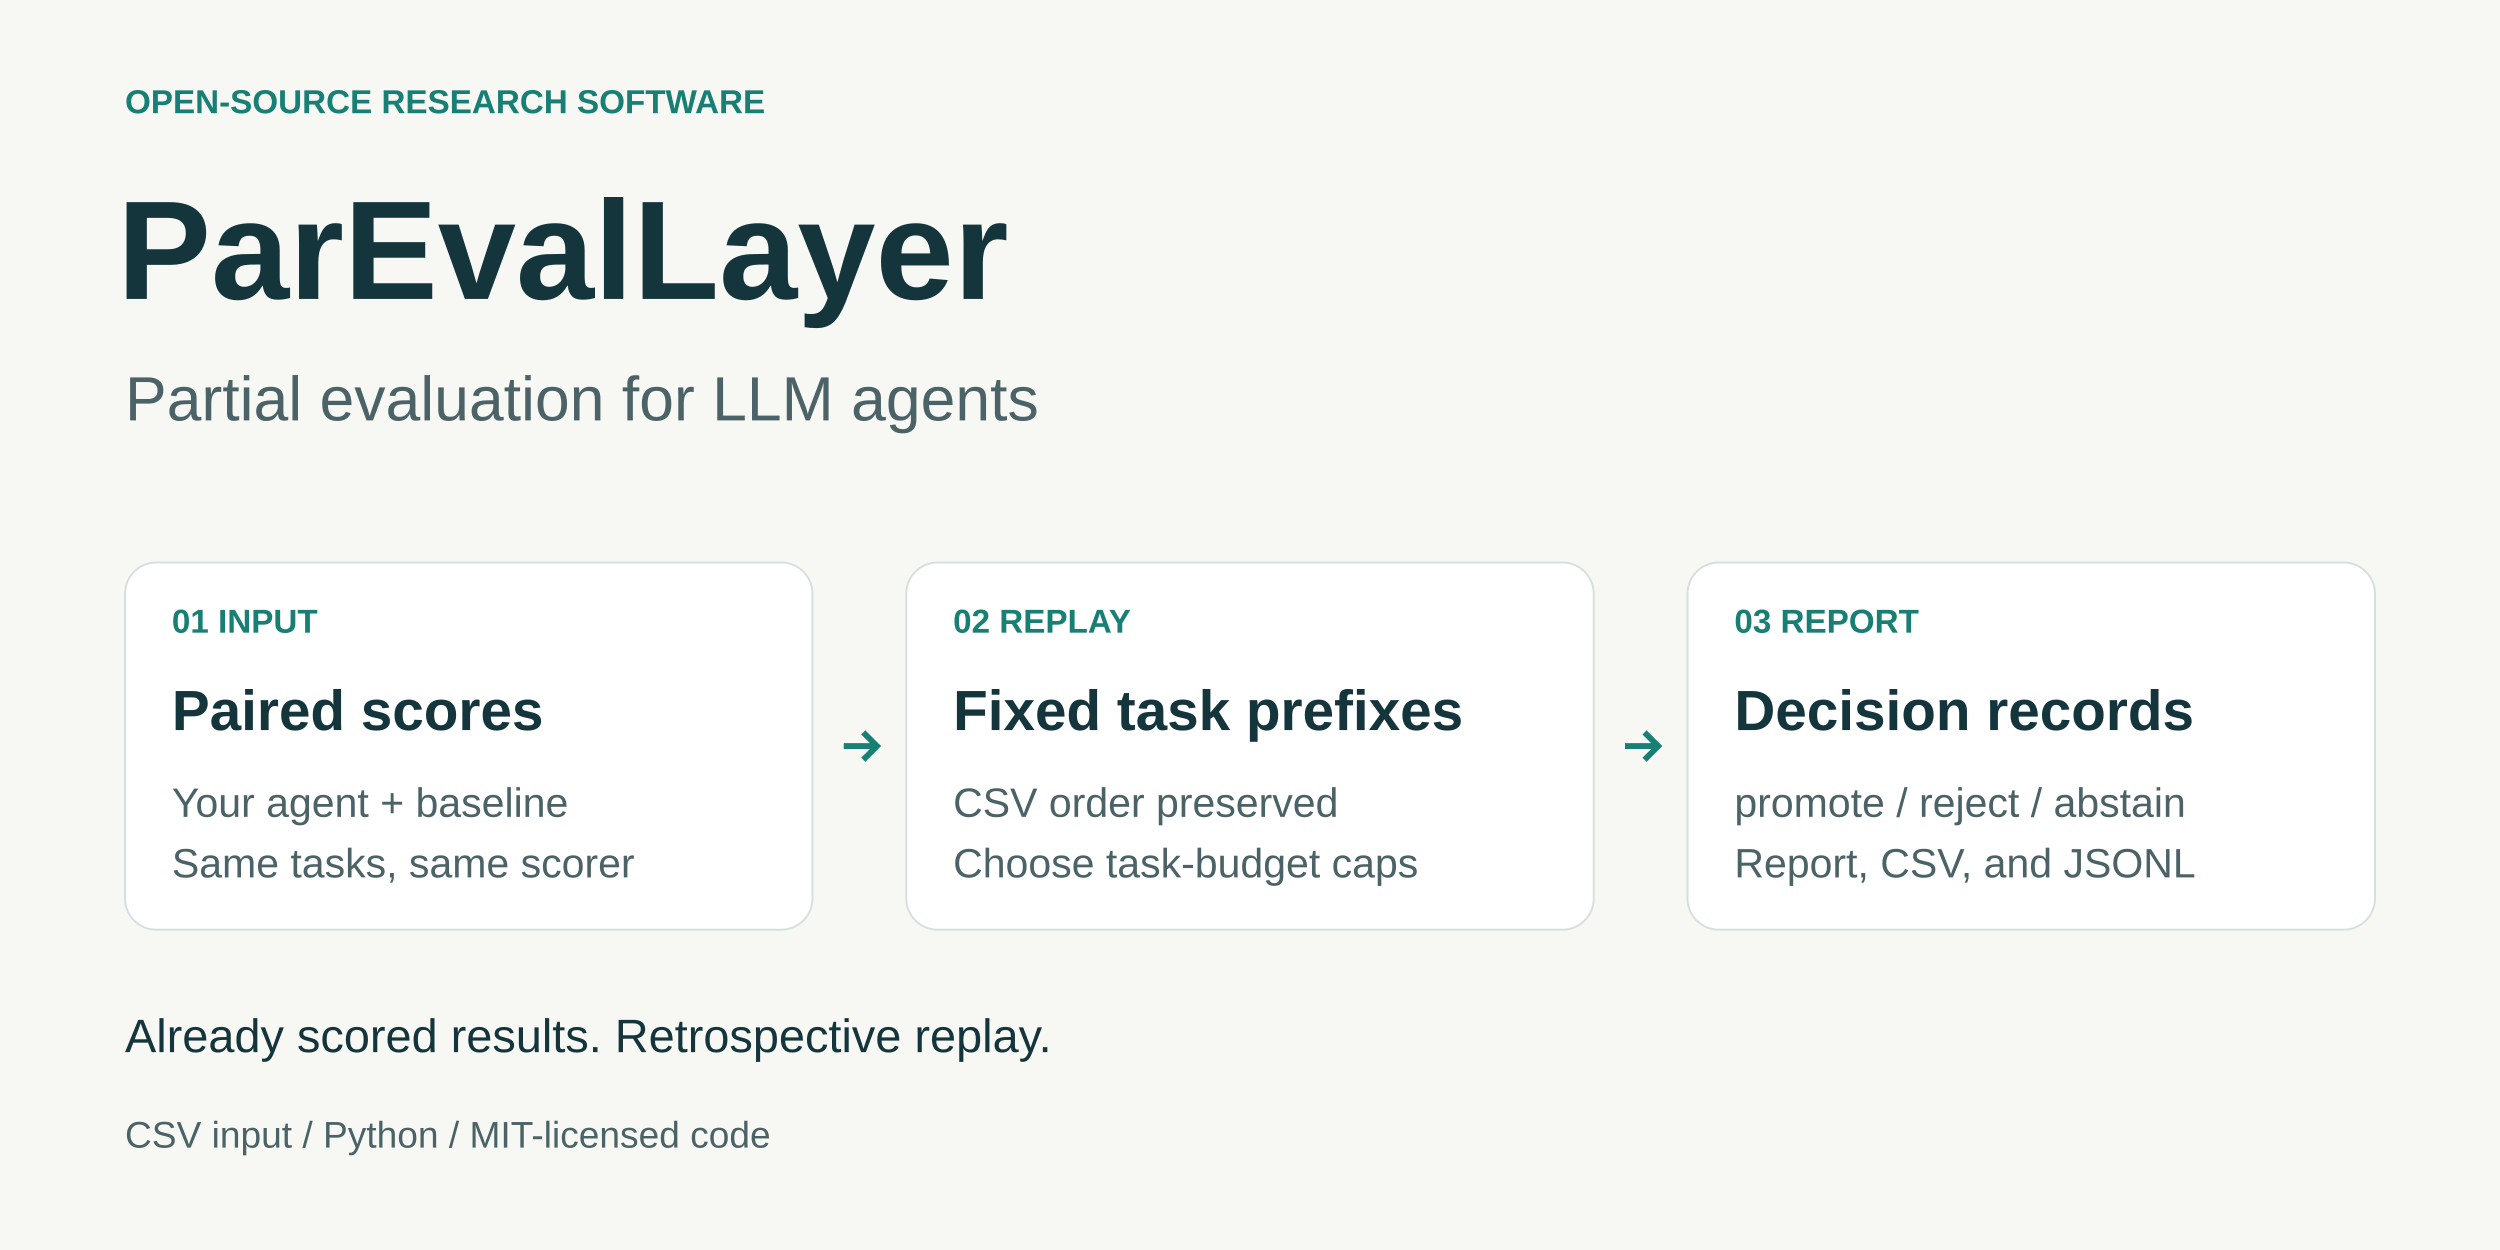
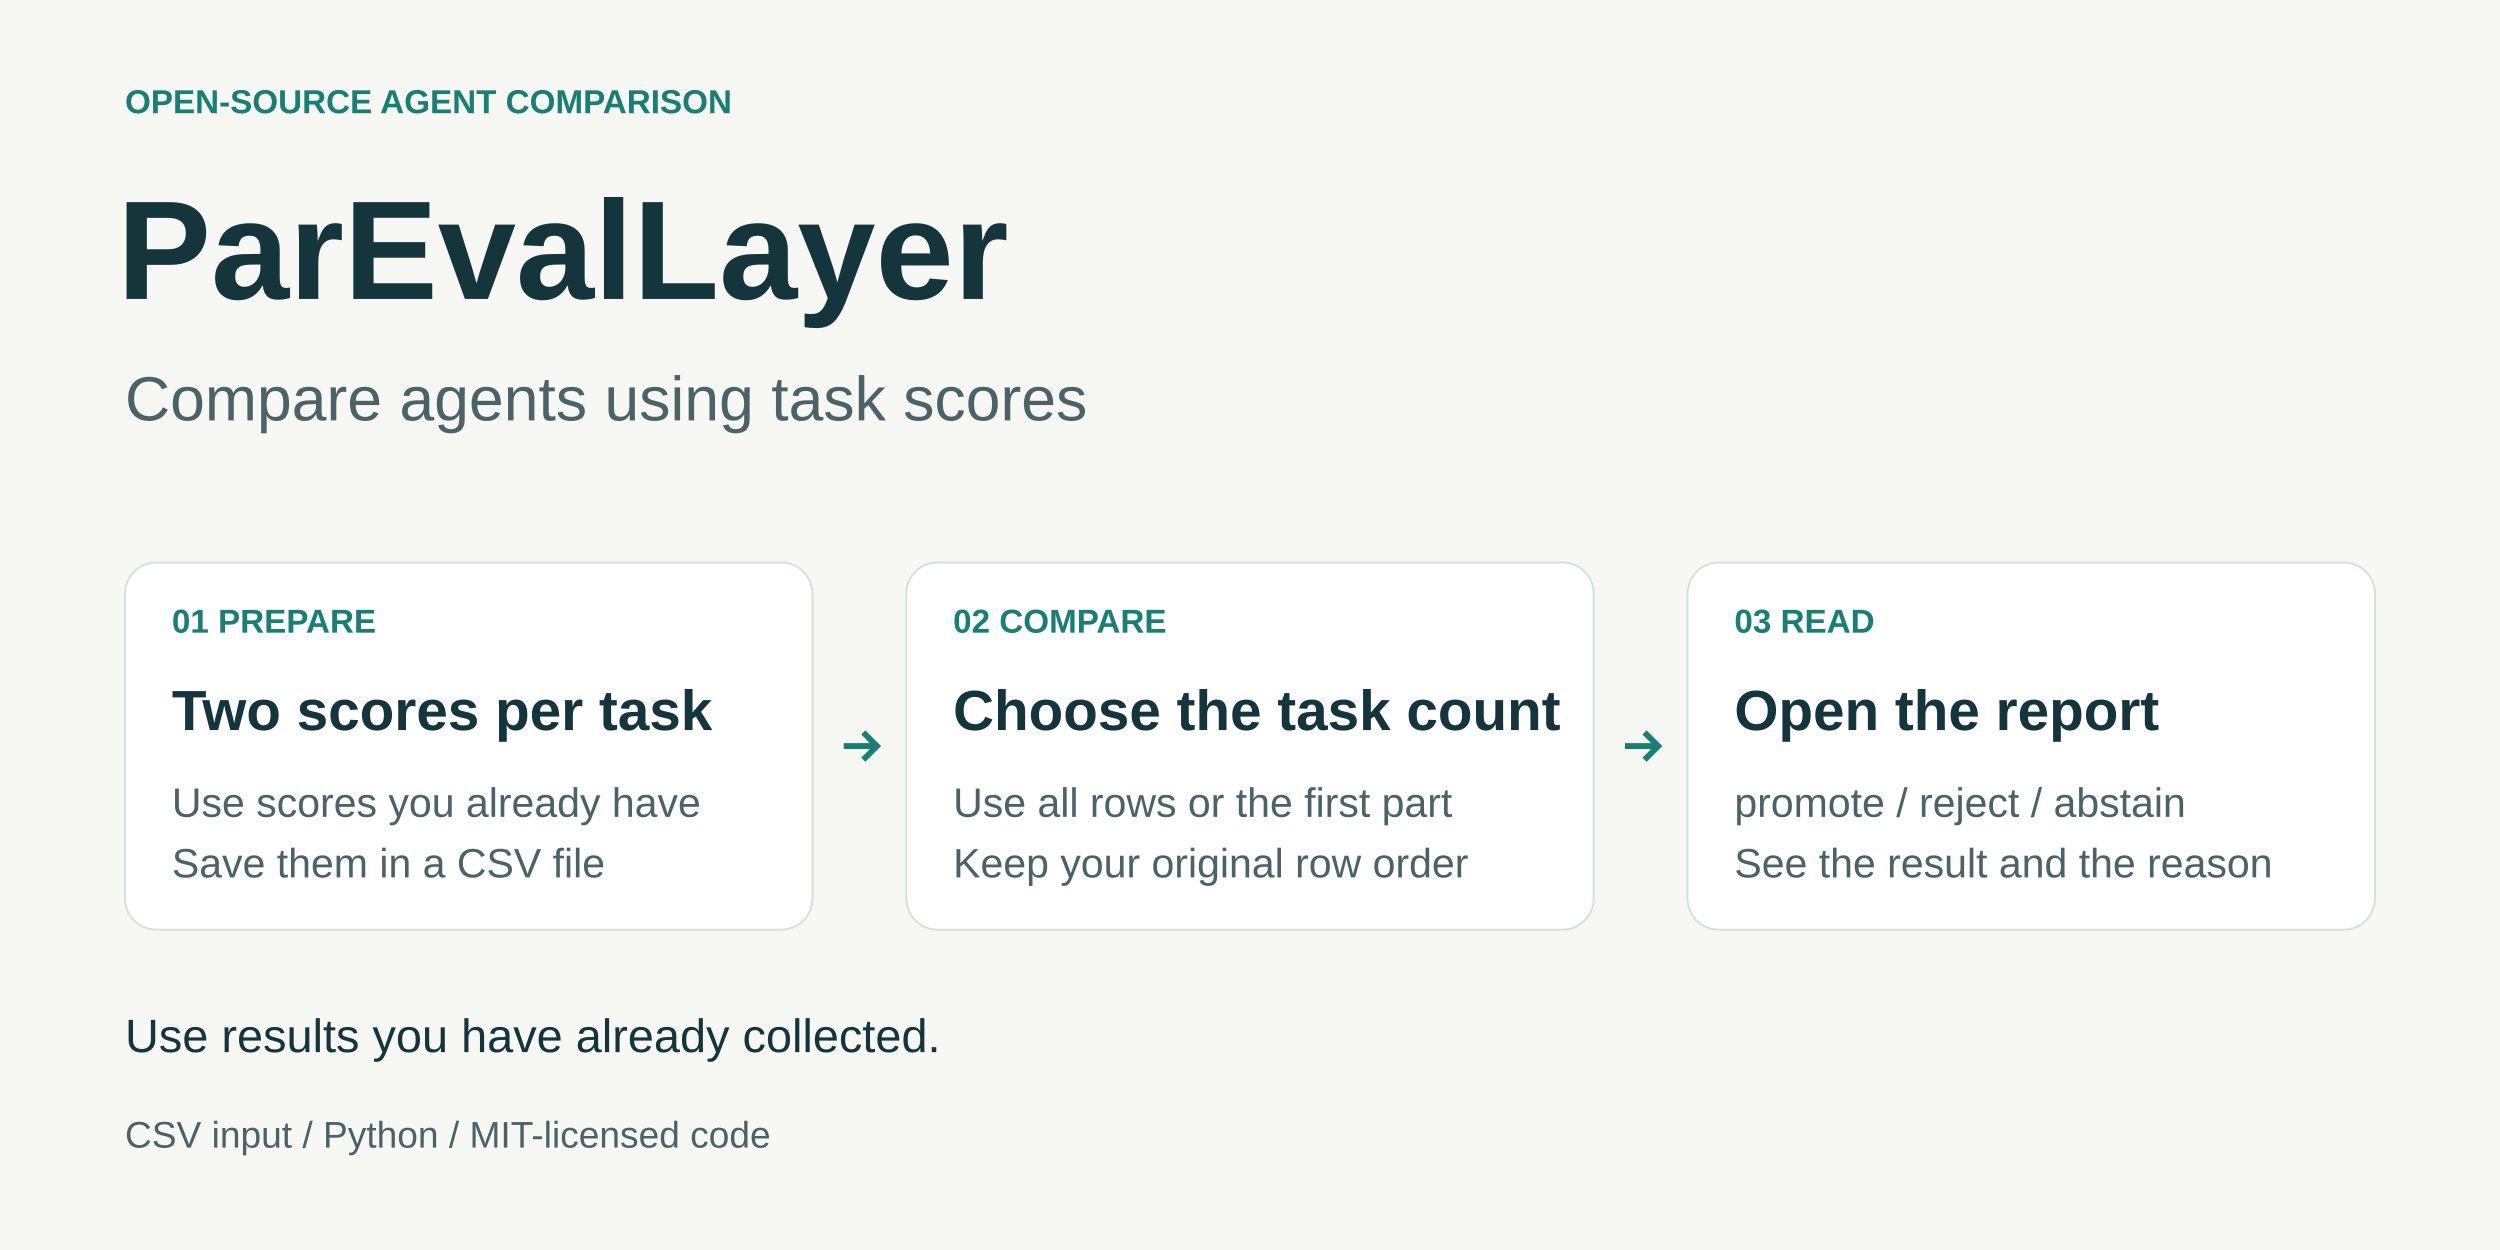
<svg xmlns="http://www.w3.org/2000/svg" width="1280" height="640" viewBox="0 0 1280 640" role="img" aria-labelledby="title desc">
  <rect width="1280" height="640" fill="#F7F8F4" />
-   <text x="64" y="57.94" font-family="Segoe UI, Arial, sans-serif" font-size="17" font-weight="600" fill="#177F73">OPEN-SOURCE RESEARCH SOFTWARE</text>
+   <text x="64" y="57.94" font-family="Segoe UI, Arial, sans-serif" font-size="17" font-weight="600" fill="#177F73">OPEN-SOURCE AGENT COMPARISON</text>
  <text x="60" y="153.04" font-family="Segoe UI, Arial, sans-serif" font-size="72" font-weight="600" fill="#15353C">ParEvalLayer</text>
-   <text x="64" y="215.24" font-family="Segoe UI, Arial, sans-serif" font-size="32" font-weight="400" fill="#4B6266">Partial evaluation for LLM agents</text>
+   <text x="64" y="215.24" font-family="Segoe UI, Arial, sans-serif" font-size="32" font-weight="400" fill="#4B6266">Compare agents using task scores</text>
  <rect x="64" y="288" width="352" height="188" rx="16" fill="#FFFFFF" stroke="#D5E0DD" />
-   <text x="88" y="323.94" font-family="Segoe UI, Arial, sans-serif" font-size="17" font-weight="600" fill="#177F73">01  INPUT</text>
-   <text x="88" y="373.78" font-family="Segoe UI, Arial, sans-serif" font-size="29" font-weight="600" fill="#15353C">Paired scores</text>
-   <text x="88" y="418.22" font-family="Segoe UI, Arial, sans-serif" font-size="21" font-weight="400" fill="#4B6266">Your agent + baseline</text>
-   <text x="88" y="449.22" font-family="Segoe UI, Arial, sans-serif" font-size="21" font-weight="400" fill="#4B6266">Same tasks, same scorer</text>
+   <text x="88" y="323.94" font-family="Segoe UI, Arial, sans-serif" font-size="17" font-weight="600" fill="#177F73">01  PREPARE</text>
+   <text x="88" y="373.78" font-family="Segoe UI, Arial, sans-serif" font-size="29" font-weight="600" fill="#15353C">Two scores per task</text>
+   <text x="88" y="418.22" font-family="Segoe UI, Arial, sans-serif" font-size="21" font-weight="400" fill="#4B6266">Use scores you already have</text>
+   <text x="88" y="449.22" font-family="Segoe UI, Arial, sans-serif" font-size="21" font-weight="400" fill="#4B6266">Save them in a CSV file</text>
  <rect x="464" y="288" width="352" height="188" rx="16" fill="#FFFFFF" stroke="#D5E0DD" />
-   <text x="488" y="323.94" font-family="Segoe UI, Arial, sans-serif" font-size="17" font-weight="600" fill="#177F73">02  REPLAY</text>
-   <text x="488" y="373.78" font-family="Segoe UI, Arial, sans-serif" font-size="29" font-weight="600" fill="#15353C">Fixed task prefixes</text>
-   <text x="488" y="418.22" font-family="Segoe UI, Arial, sans-serif" font-size="21" font-weight="400" fill="#4B6266">CSV order preserved</text>
-   <text x="488" y="449.22" font-family="Segoe UI, Arial, sans-serif" font-size="21" font-weight="400" fill="#4B6266">Choose task-budget caps</text>
+   <text x="488" y="323.94" font-family="Segoe UI, Arial, sans-serif" font-size="17" font-weight="600" fill="#177F73">02  COMPARE</text>
+   <text x="488" y="373.78" font-family="Segoe UI, Arial, sans-serif" font-size="29" font-weight="600" fill="#15353C">Choose the task count</text>
+   <text x="488" y="418.22" font-family="Segoe UI, Arial, sans-serif" font-size="21" font-weight="400" fill="#4B6266">Use all rows or the first part</text>
+   <text x="488" y="449.22" font-family="Segoe UI, Arial, sans-serif" font-size="21" font-weight="400" fill="#4B6266">Keep your original row order</text>
  <rect x="864" y="288" width="352" height="188" rx="16" fill="#FFFFFF" stroke="#D5E0DD" />
-   <text x="888" y="323.94" font-family="Segoe UI, Arial, sans-serif" font-size="17" font-weight="600" fill="#177F73">03  REPORT</text>
-   <text x="888" y="373.78" font-family="Segoe UI, Arial, sans-serif" font-size="29" font-weight="600" fill="#15353C">Decision records</text>
+   <text x="888" y="323.94" font-family="Segoe UI, Arial, sans-serif" font-size="17" font-weight="600" fill="#177F73">03  READ</text>
+   <text x="888" y="373.78" font-family="Segoe UI, Arial, sans-serif" font-size="29" font-weight="600" fill="#15353C">Open the report</text>
  <text x="888" y="418.22" font-family="Segoe UI, Arial, sans-serif" font-size="21" font-weight="400" fill="#4B6266">promote / reject / abstain</text>
-   <text x="888" y="449.22" font-family="Segoe UI, Arial, sans-serif" font-size="21" font-weight="400" fill="#4B6266">Report, CSV, and JSONL</text>
+   <text x="888" y="449.22" font-family="Segoe UI, Arial, sans-serif" font-size="21" font-weight="400" fill="#4B6266">See the result and the reason</text>
  <path d="M432 382 h17 m-7 -7 l7 7 -7 7" fill="none" stroke="#177F73" stroke-width="3" />
  <path d="M832 382 h17 m-7 -7 l7 7 -7 7" fill="none" stroke="#177F73" stroke-width="3" />
-   <text x="64" y="538.68" font-family="Segoe UI, Arial, sans-serif" font-size="24" font-weight="400" fill="#15353C">Already scored results. Retrospective replay.</text>
+   <text x="64" y="538.68" font-family="Segoe UI, Arial, sans-serif" font-size="24" font-weight="400" fill="#15353C">Use results you have already collected.</text>
  <text x="64" y="587.58" font-family="Segoe UI, Arial, sans-serif" font-size="19" font-weight="400" fill="#4B6266">CSV input  /  Python  /  MIT-licensed code</text>
</svg>
